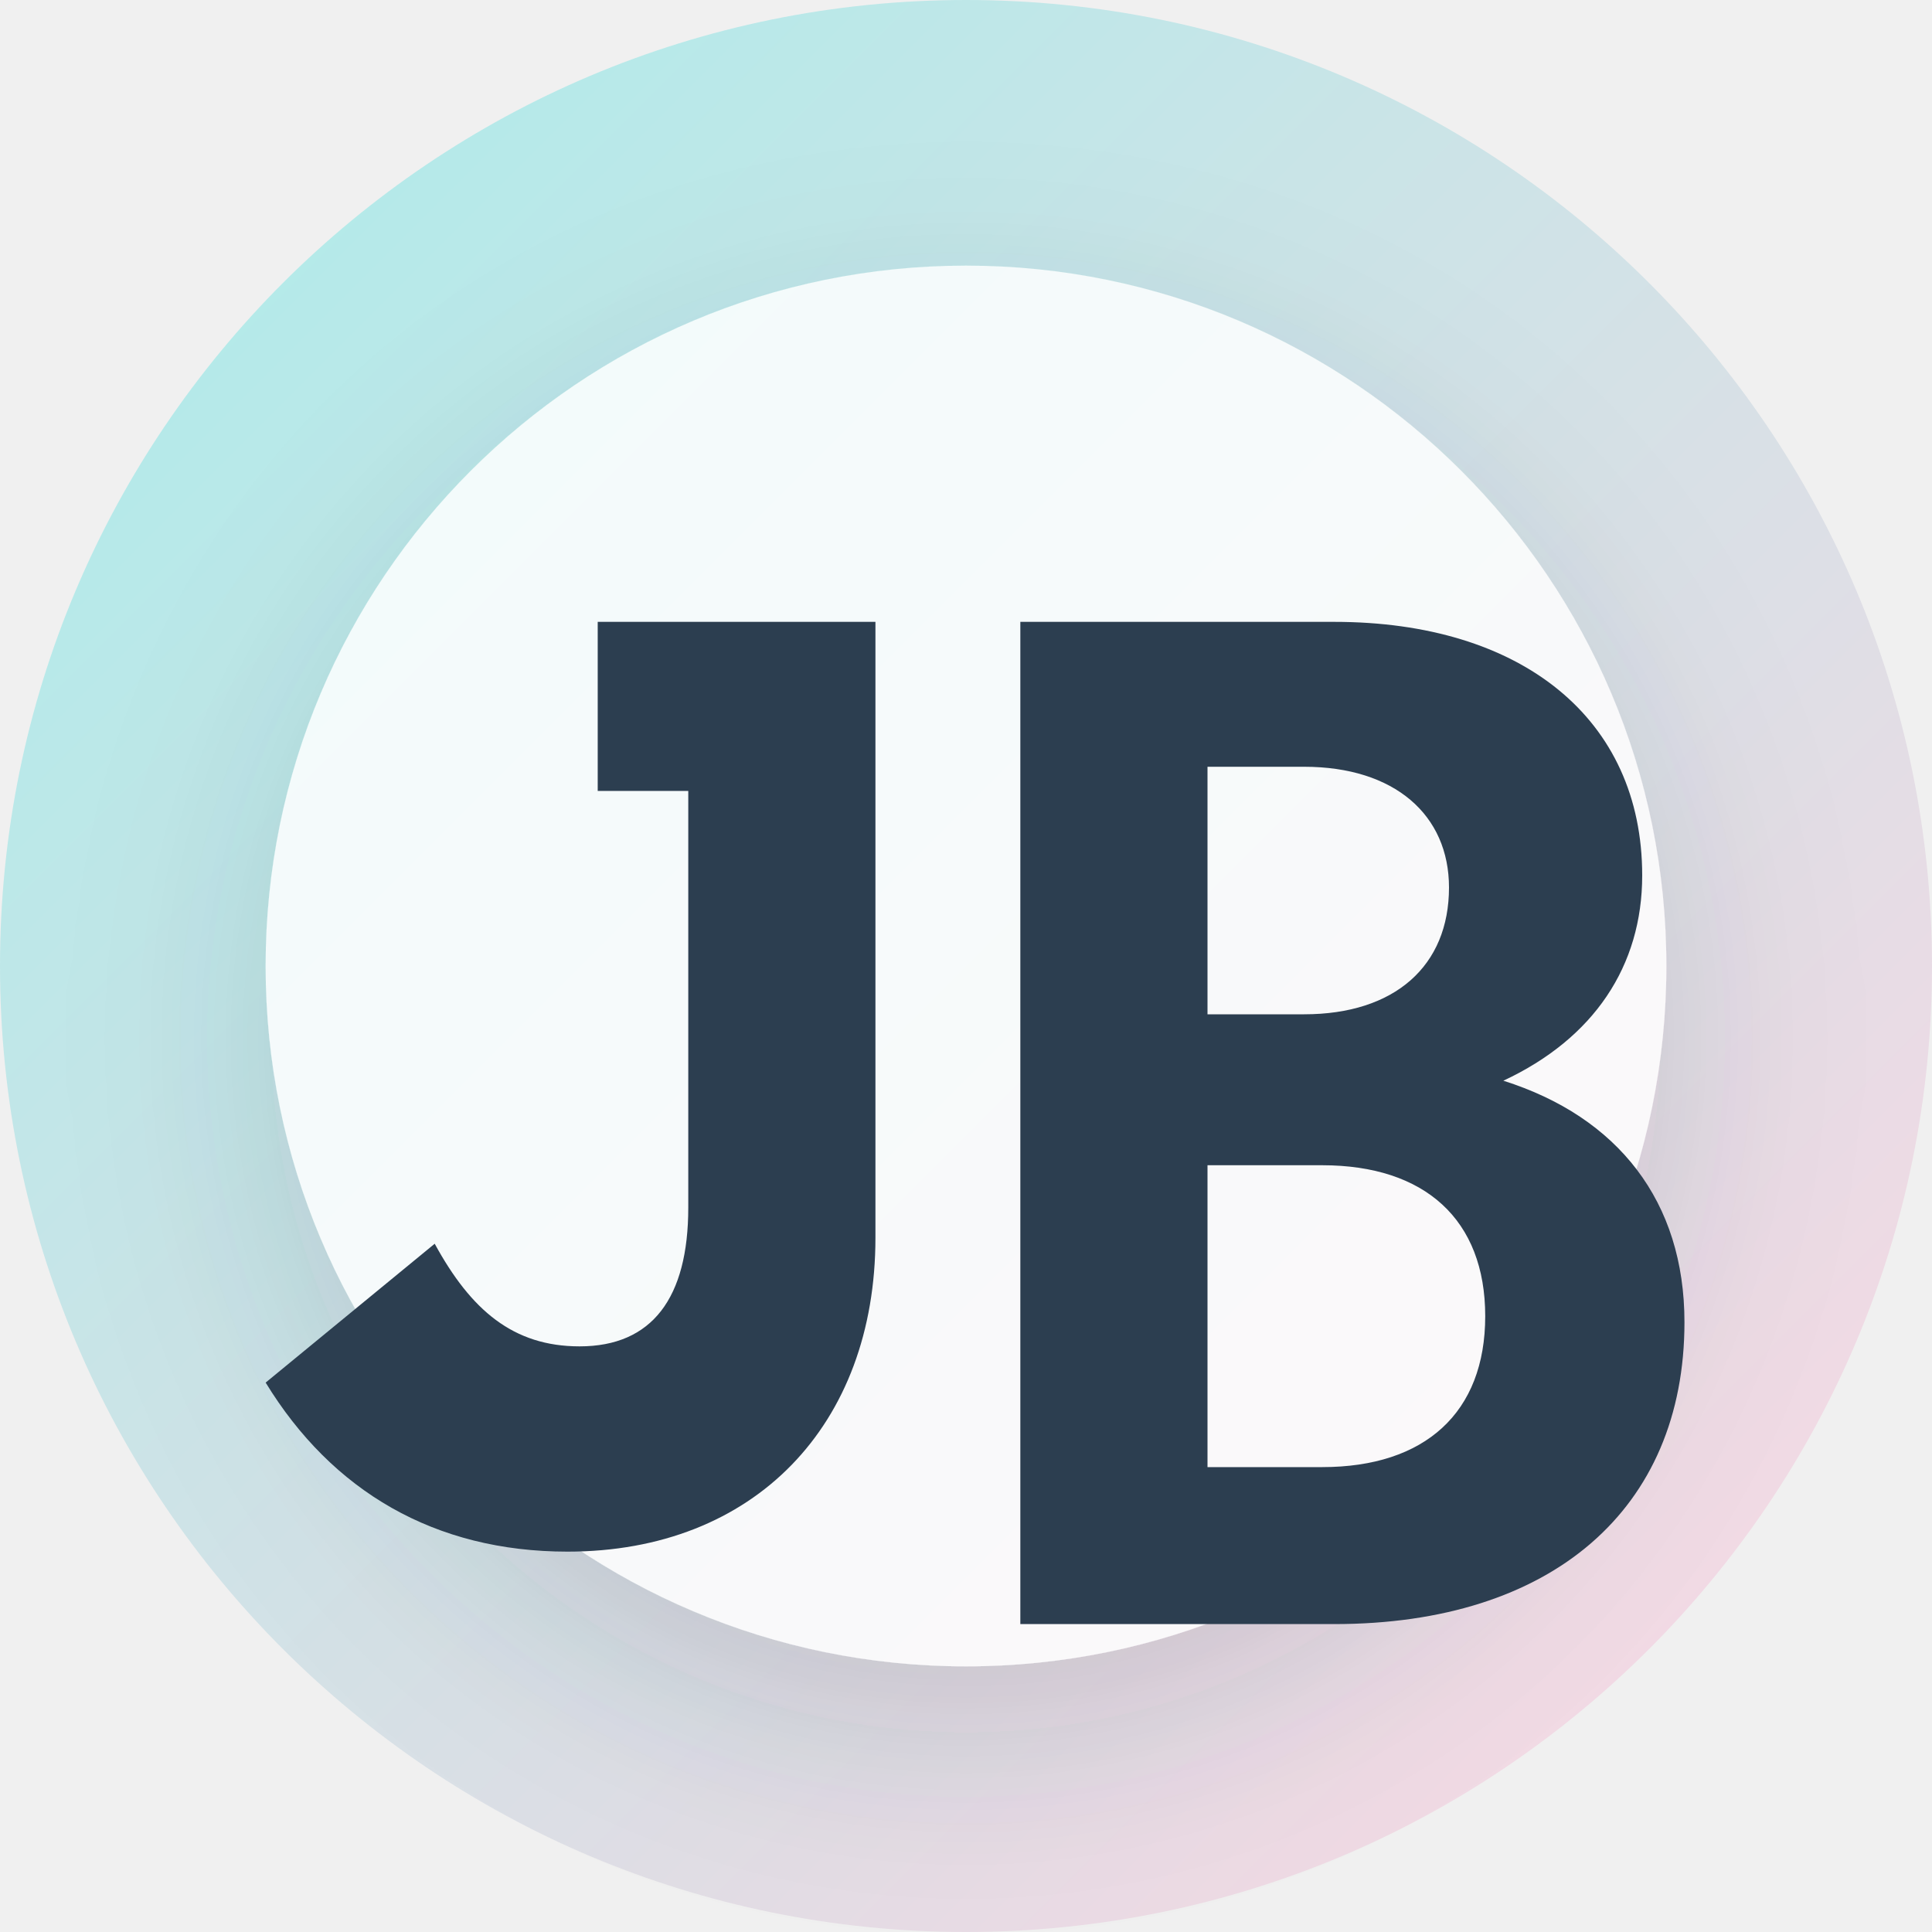
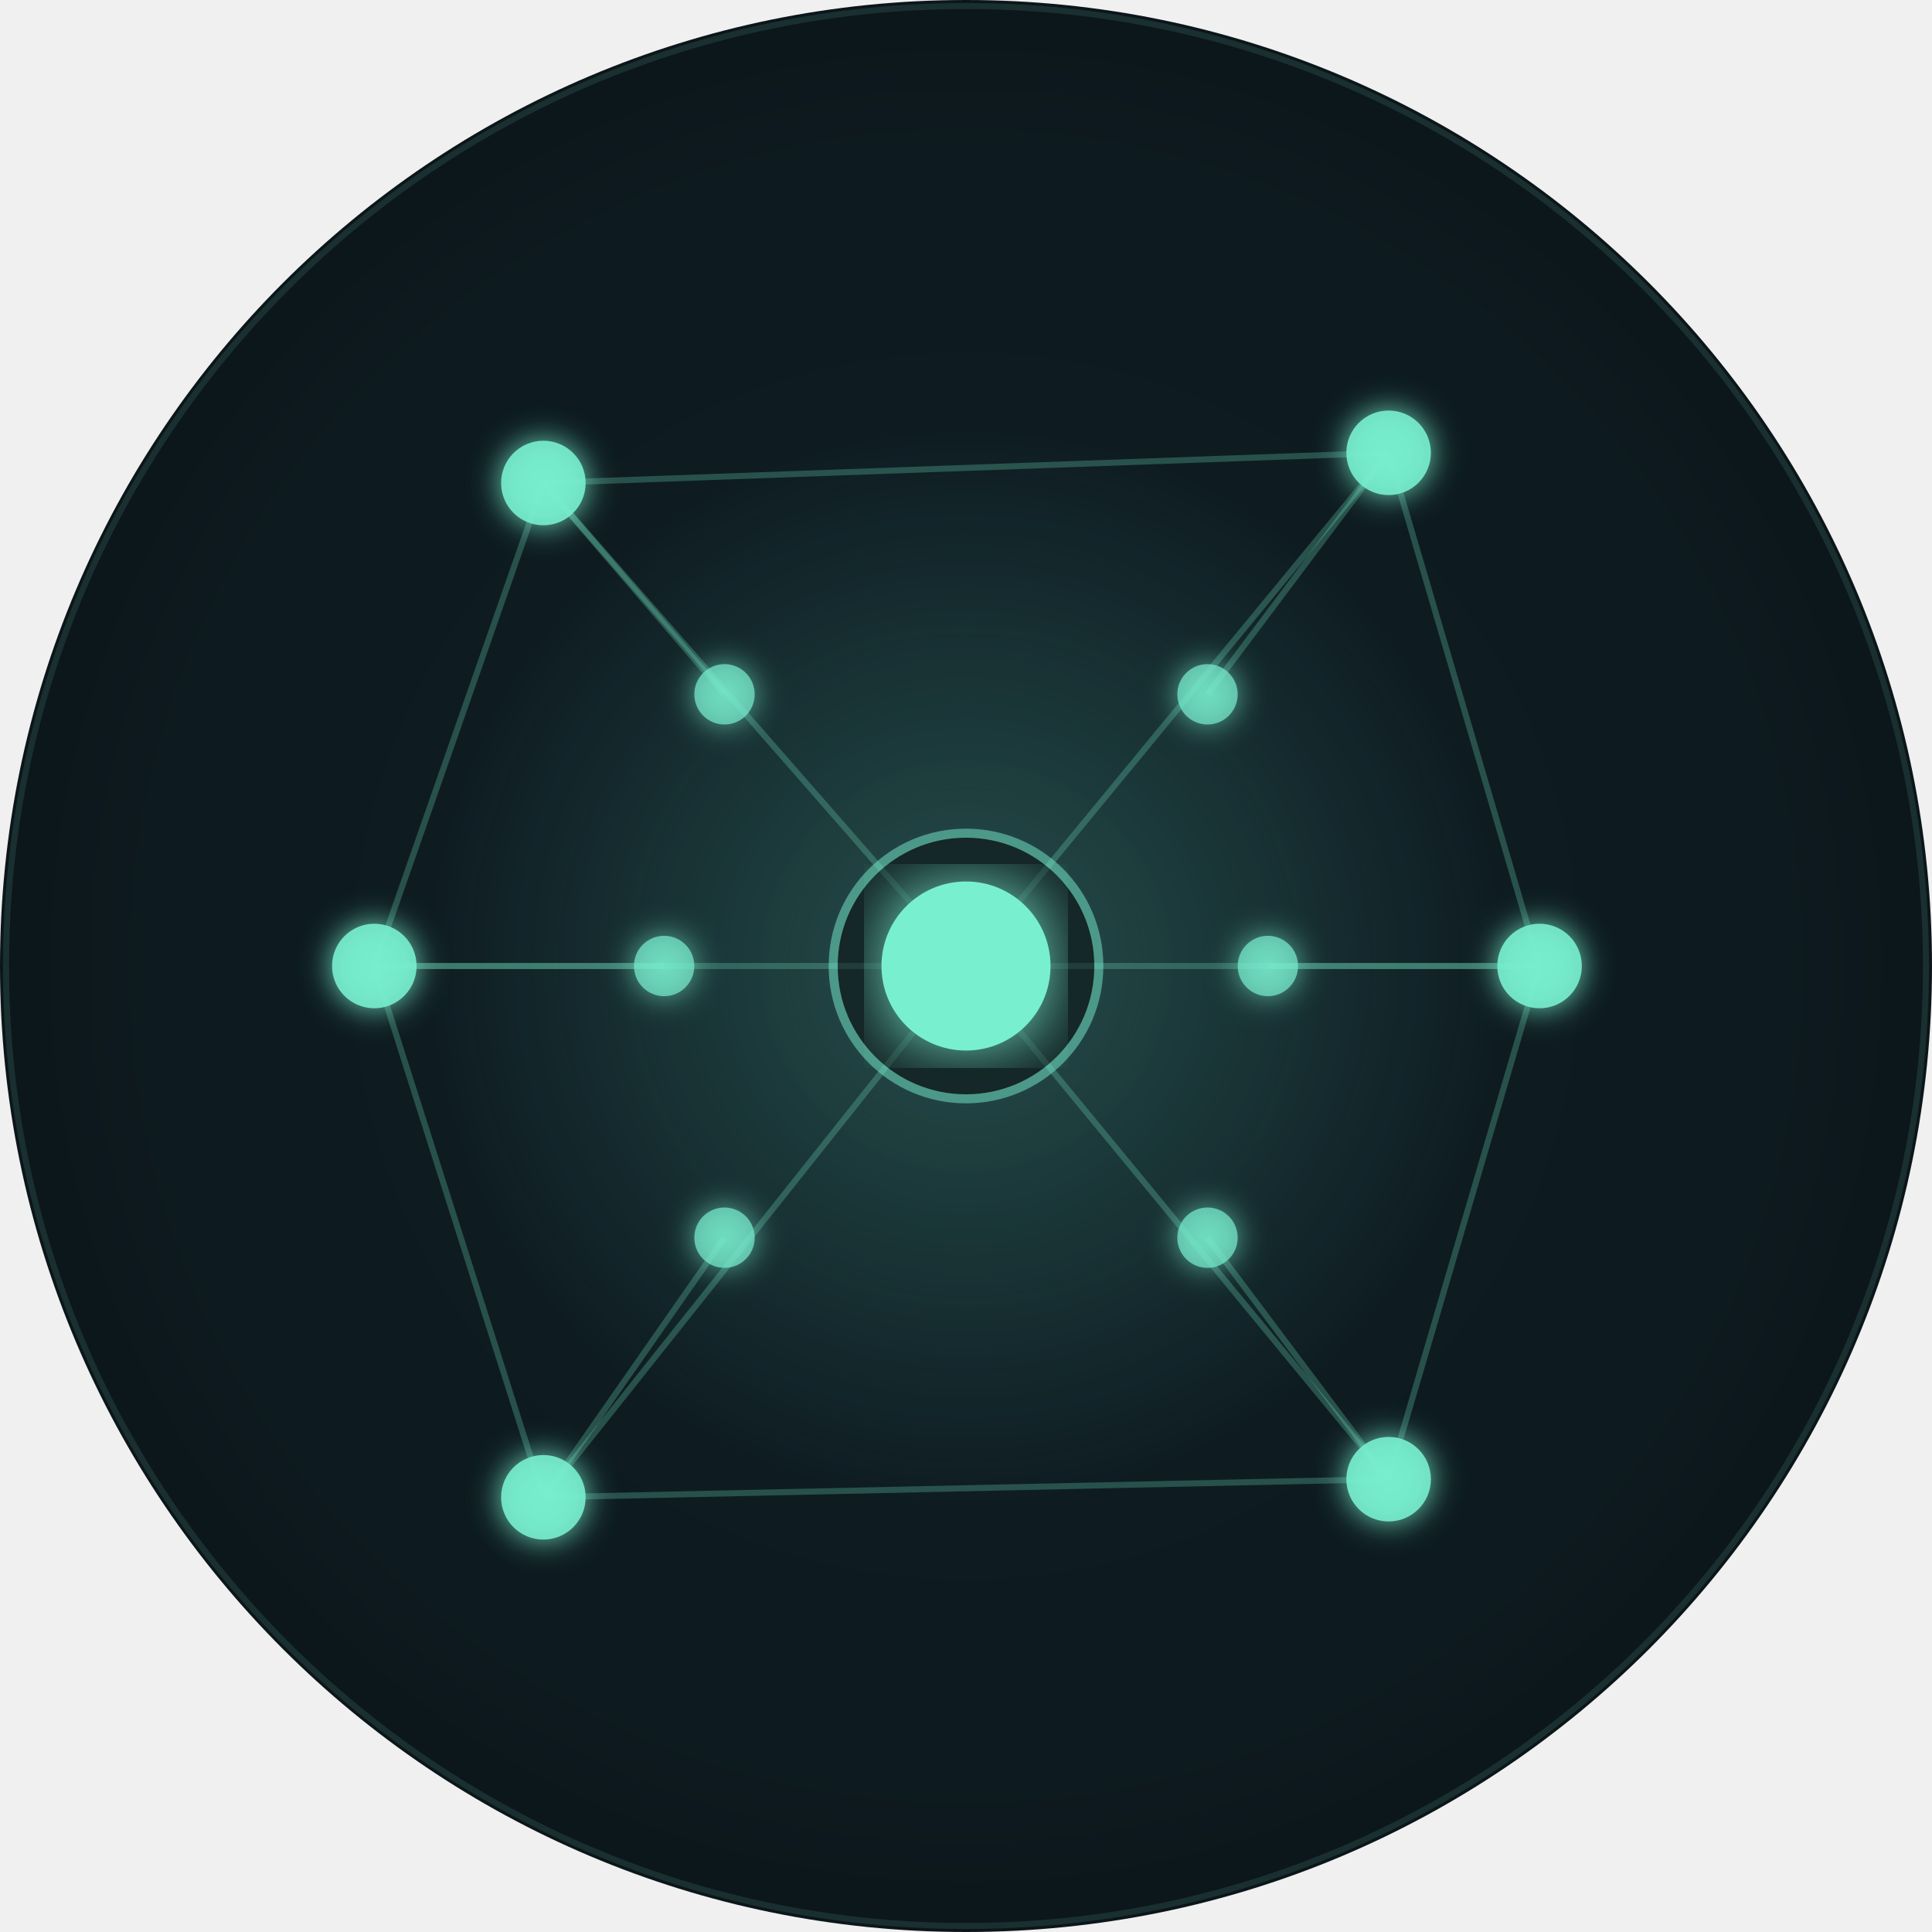
- <svg xmlns="http://www.w3.org/2000/svg" viewBox="0 0 320 320" role="img" aria-labelledby="title desc">
+ <svg xmlns="http://www.w3.org/2000/svg" viewBox="0 0 320 320" role="img" aria-labelledby="ai-title ai-desc">
  <defs>
-     <linearGradient id="bg" x1="0" y1="0" x2="1" y2="1">
-       <stop offset="0" stop-color="#a8edea" />
-       <stop offset="1" stop-color="#fed6e3" />
-     </linearGradient>
-     <filter id="shadow" x="-20%" y="-20%" width="140%" height="140%">
-       <feDropShadow dx="0" dy="12" stdDeviation="16" flood-color="#2c3e50" flood-opacity="0.18" />
+     <radialGradient id="bg-radial" cx="50%" cy="50%" r="70%">
+       <stop offset="0%" stop-color="#0f2027" />
+       <stop offset="60%" stop-color="#0d1a1f" />
+       <stop offset="100%" stop-color="#080c0e" />
+     </radialGradient>
+     <radialGradient id="glow-center" cx="50%" cy="50%" r="50%">
+       <stop offset="0%" stop-color="#78f0cf" stop-opacity="0.22" />
+       <stop offset="100%" stop-color="#78f0cf" stop-opacity="0" />
+     </radialGradient>
+     <filter id="node-glow">
+       <feGaussianBlur in="SourceGraphic" stdDeviation="2.5" result="blur" />
+       <feMerge>
+         <feMergeNode in="blur" />
+         <feMergeNode in="SourceGraphic" />
+       </feMerge>
+     </filter>
+     <filter id="center-glow">
+       <feGaussianBlur in="SourceGraphic" stdDeviation="6" result="blur" />
+       <feMerge>
+         <feMergeNode in="blur" />
+         <feMergeNode in="SourceGraphic" />
+       </feMerge>
    </filter>
  </defs>
-   <rect width="320" height="320" rx="160" fill="url(#bg)" />
-   <circle cx="160" cy="160" r="116" fill="#ffffff" opacity="0.82" filter="url(#shadow)" />
-   <path d="M99 103h46v102c0 31-20 52-51 52-22 0-39-10-50-28l28-23c6 11 13 17 24 17 12 0 18-8 18-23v-69H99v-28z" fill="#2c3e50" />
-   <path d="M169 103h52c31 0 51 16 51 42 0 15-8 27-23 34 19 6 30 20 30 40 0 31-22 50-58 50h-52V103zm47 65c15 0 24-8 24-21 0-12-9-20-24-20h-16v41h16zm3 75c17 0 27-9 27-25s-10-25-27-25h-19v50h19z" fill="#2c3e50" />
+   <circle cx="160" cy="160" r="160" fill="url(#bg-radial)" />
+   <circle cx="160" cy="160" r="90" fill="url(#glow-center)" />
+   <g stroke="#78f0cf" stroke-opacity="0.25" stroke-width="1" fill="none">
+     <line x1="160" y1="160" x2="90" y2="80" />
+     <line x1="160" y1="160" x2="230" y2="75" />
+     <line x1="160" y1="160" x2="255" y2="160" />
+     <line x1="160" y1="160" x2="230" y2="245" />
+     <line x1="160" y1="160" x2="90" y2="248" />
+     <line x1="160" y1="160" x2="62" y2="160" />
+     <line x1="90" y1="80" x2="230" y2="75" />
+     <line x1="230" y1="75" x2="255" y2="160" />
+     <line x1="255" y1="160" x2="230" y2="245" />
+     <line x1="230" y1="245" x2="90" y2="248" />
+     <line x1="90" y1="248" x2="62" y2="160" />
+     <line x1="62" y1="160" x2="90" y2="80" />
+     <line x1="90" y1="80" x2="120" y2="115" />
+     <line x1="230" y1="75" x2="200" y2="115" />
+     <line x1="255" y1="160" x2="210" y2="160" />
+     <line x1="230" y1="245" x2="200" y2="205" />
+     <line x1="90" y1="248" x2="120" y2="205" />
+     <line x1="62" y1="160" x2="110" y2="160" />
+   </g>
+   <g filter="url(#node-glow)">
+     <circle cx="120" cy="115" r="5" fill="#78f0cf" opacity="0.7" />
+     <circle cx="200" cy="115" r="5" fill="#78f0cf" opacity="0.7" />
+     <circle cx="210" cy="160" r="5" fill="#78f0cf" opacity="0.7" />
+     <circle cx="200" cy="205" r="5" fill="#78f0cf" opacity="0.7" />
+     <circle cx="120" cy="205" r="5" fill="#78f0cf" opacity="0.7" />
+     <circle cx="110" cy="160" r="5" fill="#78f0cf" opacity="0.7" />
+   </g>
+   <g filter="url(#node-glow)">
+     <circle cx="90" cy="80" r="7" fill="#78f0cf" opacity="0.9" />
+     <circle cx="230" cy="75" r="7" fill="#78f0cf" opacity="0.9" />
+     <circle cx="255" cy="160" r="7" fill="#78f0cf" opacity="0.9" />
+     <circle cx="230" cy="245" r="7" fill="#78f0cf" opacity="0.9" />
+     <circle cx="90" cy="248" r="7" fill="#78f0cf" opacity="0.9" />
+     <circle cx="62" cy="160" r="7" fill="#78f0cf" opacity="0.9" />
+   </g>
+   <circle cx="160" cy="160" r="22" fill="#0a0b0d" stroke="#78f0cf" stroke-width="1.5" opacity="0.5">
+     <animate attributeName="r" values="22;26;22" dur="3s" repeatCount="indefinite" />
+     <animate attributeName="opacity" values="0.5;0.2;0.5" dur="3s" repeatCount="indefinite" />
+   </circle>
+   <circle cx="160" cy="160" r="14" fill="#78f0cf" filter="url(#center-glow)">
+     <animate attributeName="opacity" values="0.9;0.6;0.9" dur="3s" repeatCount="indefinite" />
+   </circle>
+   <circle cx="160" cy="160" r="159" fill="none" stroke="#78f0cf" stroke-opacity="0.12" stroke-width="1" />
</svg>
